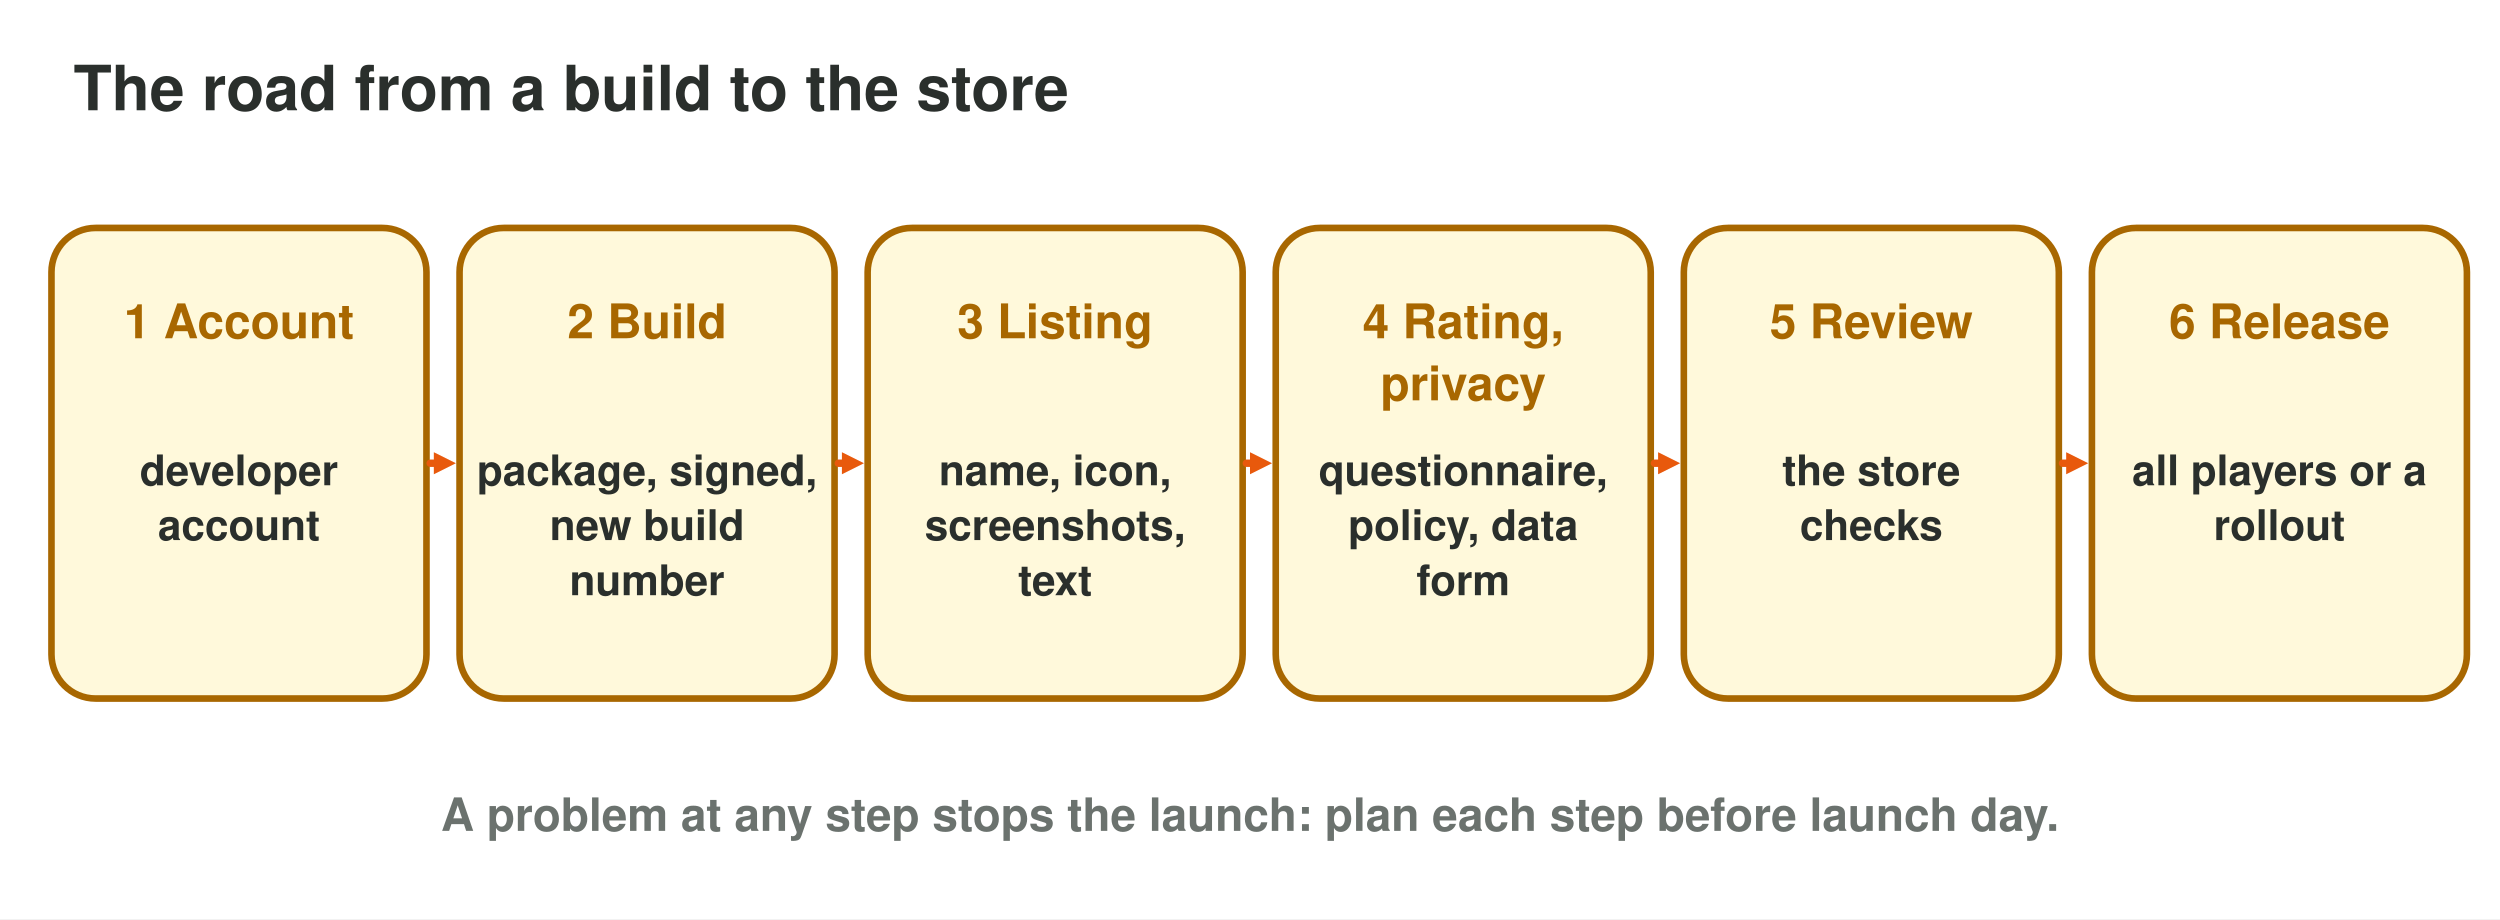
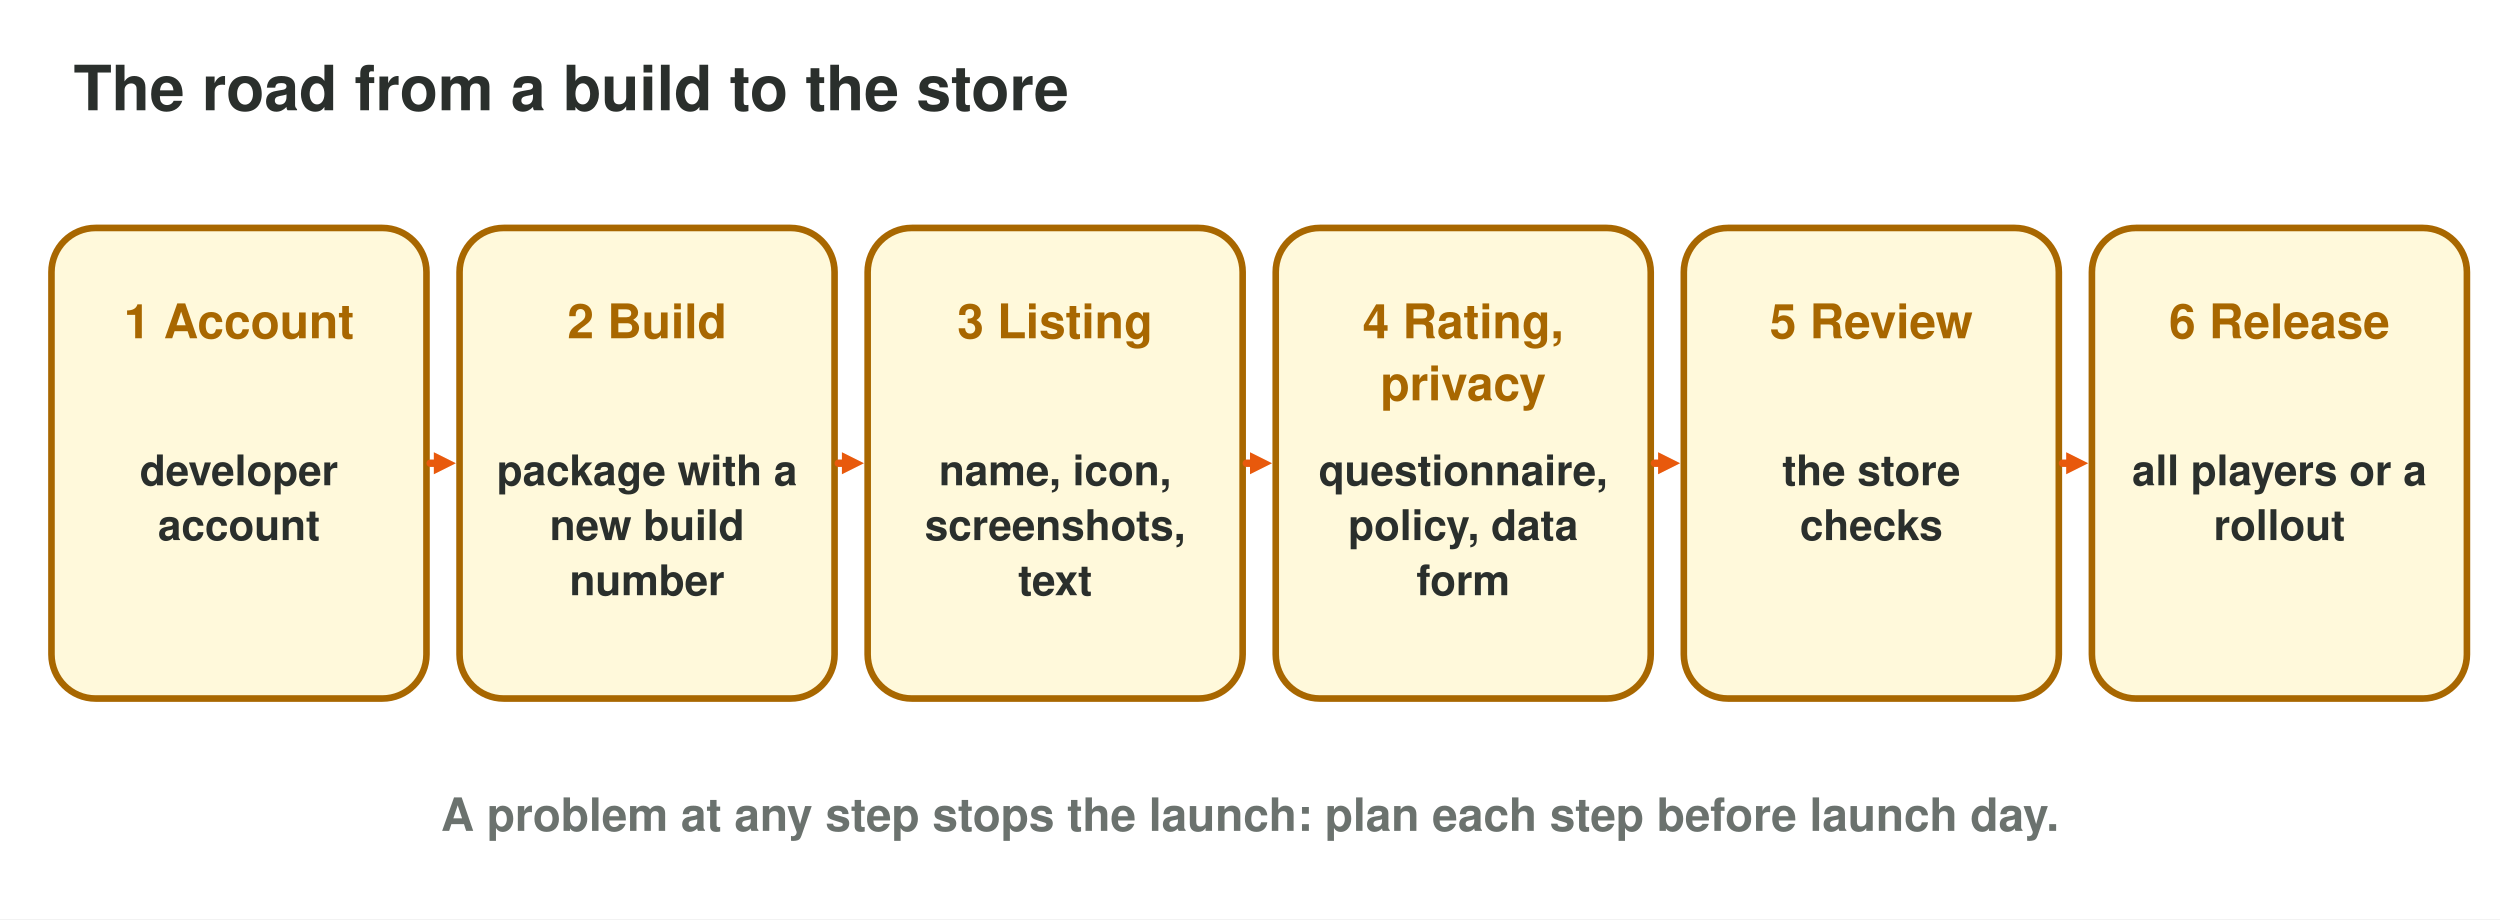
<svg xmlns="http://www.w3.org/2000/svg" width="680" height="250" viewBox="0 0 680 250" font-family="Helvetica, Arial, sans-serif" font-weight="600">
  <rect width="680" height="250" fill="#ffffff" />
  <text x="20" y="30" font-size="17" fill="#2a2f2c" text-anchor="start" font-weight="800" xml:space="preserve">The road from a build to the store</text>
  <rect x="14" y="62" width="102" height="128" rx="12" fill="#fff9db" stroke="#A86700" stroke-width="1.8" />
  <text x="65" y="92" font-size="13" fill="#A86700" text-anchor="middle" font-weight="800" xml:space="preserve">1 Account</text>
  <text x="65" y="132" font-size="11.5" fill="#2a2f2c" text-anchor="middle" font-weight="700" xml:space="preserve">developer</text>
  <text x="65" y="146.9" font-size="11.5" fill="#2a2f2c" text-anchor="middle" font-weight="700" xml:space="preserve">account</text>
  <line x1="117" y1="126" x2="118.6" y2="126" stroke="#e8590c" stroke-width="2" stroke-linecap="round" />
  <polygon points="124,126 118,129 118,123" fill="#e8590c" />
  <rect x="125" y="62" width="102" height="128" rx="12" fill="#fff9db" stroke="#A86700" stroke-width="1.8" />
  <text x="176" y="92" font-size="13" fill="#A86700" text-anchor="middle" font-weight="800" xml:space="preserve">2 Build</text>
-   <text x="176" y="132" font-size="11.5" fill="#2a2f2c" text-anchor="middle" font-weight="700" xml:space="preserve">package, signed,</text>
+   <text x="176" y="132" font-size="11.5" fill="#2a2f2c" text-anchor="middle" font-weight="700" xml:space="preserve">package with a</text>
  <text x="176" y="146.9" font-size="11.5" fill="#2a2f2c" text-anchor="middle" font-weight="700" xml:space="preserve">new build</text>
  <text x="176" y="161.9" font-size="11.5" fill="#2a2f2c" text-anchor="middle" font-weight="700" xml:space="preserve">number</text>
  <line x1="228" y1="126" x2="229.6" y2="126" stroke="#e8590c" stroke-width="2" stroke-linecap="round" />
  <polygon points="235,126 229,129 229,123" fill="#e8590c" />
  <rect x="236" y="62" width="102" height="128" rx="12" fill="#fff9db" stroke="#A86700" stroke-width="1.8" />
  <text x="287" y="92" font-size="13" fill="#A86700" text-anchor="middle" font-weight="800" xml:space="preserve">3 Listing</text>
  <text x="287" y="132" font-size="11.5" fill="#2a2f2c" text-anchor="middle" font-weight="700" xml:space="preserve">name, icon,</text>
  <text x="287" y="146.9" font-size="11.5" fill="#2a2f2c" text-anchor="middle" font-weight="700" xml:space="preserve">screenshots,</text>
  <text x="287" y="161.9" font-size="11.5" fill="#2a2f2c" text-anchor="middle" font-weight="700" xml:space="preserve">text</text>
  <line x1="339" y1="126" x2="340.6" y2="126" stroke="#e8590c" stroke-width="2" stroke-linecap="round" />
  <polygon points="346,126 340,129 340,123" fill="#e8590c" />
  <rect x="347" y="62" width="102" height="128" rx="12" fill="#fff9db" stroke="#A86700" stroke-width="1.8" />
  <text x="398" y="92" font-size="13" fill="#A86700" text-anchor="middle" font-weight="800" xml:space="preserve">4 Rating,</text>
  <text x="398" y="108.9" font-size="13" fill="#A86700" text-anchor="middle" font-weight="800" xml:space="preserve">privacy</text>
  <text x="398" y="132" font-size="11.5" fill="#2a2f2c" text-anchor="middle" font-weight="700" xml:space="preserve">questionnaire,</text>
  <text x="398" y="146.9" font-size="11.5" fill="#2a2f2c" text-anchor="middle" font-weight="700" xml:space="preserve">policy, data</text>
  <text x="398" y="161.9" font-size="11.5" fill="#2a2f2c" text-anchor="middle" font-weight="700" xml:space="preserve">form</text>
  <line x1="450" y1="126" x2="451.6" y2="126" stroke="#e8590c" stroke-width="2" stroke-linecap="round" />
  <polygon points="457,126 451,129 451,123" fill="#e8590c" />
  <rect x="458" y="62" width="102" height="128" rx="12" fill="#fff9db" stroke="#A86700" stroke-width="1.8" />
  <text x="509" y="92" font-size="13" fill="#A86700" text-anchor="middle" font-weight="800" xml:space="preserve">5 Review</text>
  <text x="509" y="132" font-size="11.5" fill="#2a2f2c" text-anchor="middle" font-weight="700" xml:space="preserve">the store</text>
  <text x="509" y="146.9" font-size="11.5" fill="#2a2f2c" text-anchor="middle" font-weight="700" xml:space="preserve">checks</text>
  <line x1="561" y1="126" x2="562.6" y2="126" stroke="#e8590c" stroke-width="2" stroke-linecap="round" />
  <polygon points="568,126 562,129 562,123" fill="#e8590c" />
  <rect x="569" y="62" width="102" height="128" rx="12" fill="#fff9db" stroke="#A86700" stroke-width="1.8" />
  <text x="620" y="92" font-size="13" fill="#A86700" text-anchor="middle" font-weight="800" xml:space="preserve">6 Release</text>
  <text x="620" y="132" font-size="11.5" fill="#2a2f2c" text-anchor="middle" font-weight="700" xml:space="preserve">all players or a</text>
  <text x="620" y="146.9" font-size="11.5" fill="#2a2f2c" text-anchor="middle" font-weight="700" xml:space="preserve">rollout</text>
  <text x="340" y="226" font-size="12.5" fill="#6b726e" text-anchor="middle" font-weight="700" xml:space="preserve">A problem at any step stops the launch: plan each step before launch day.</text>
</svg>
